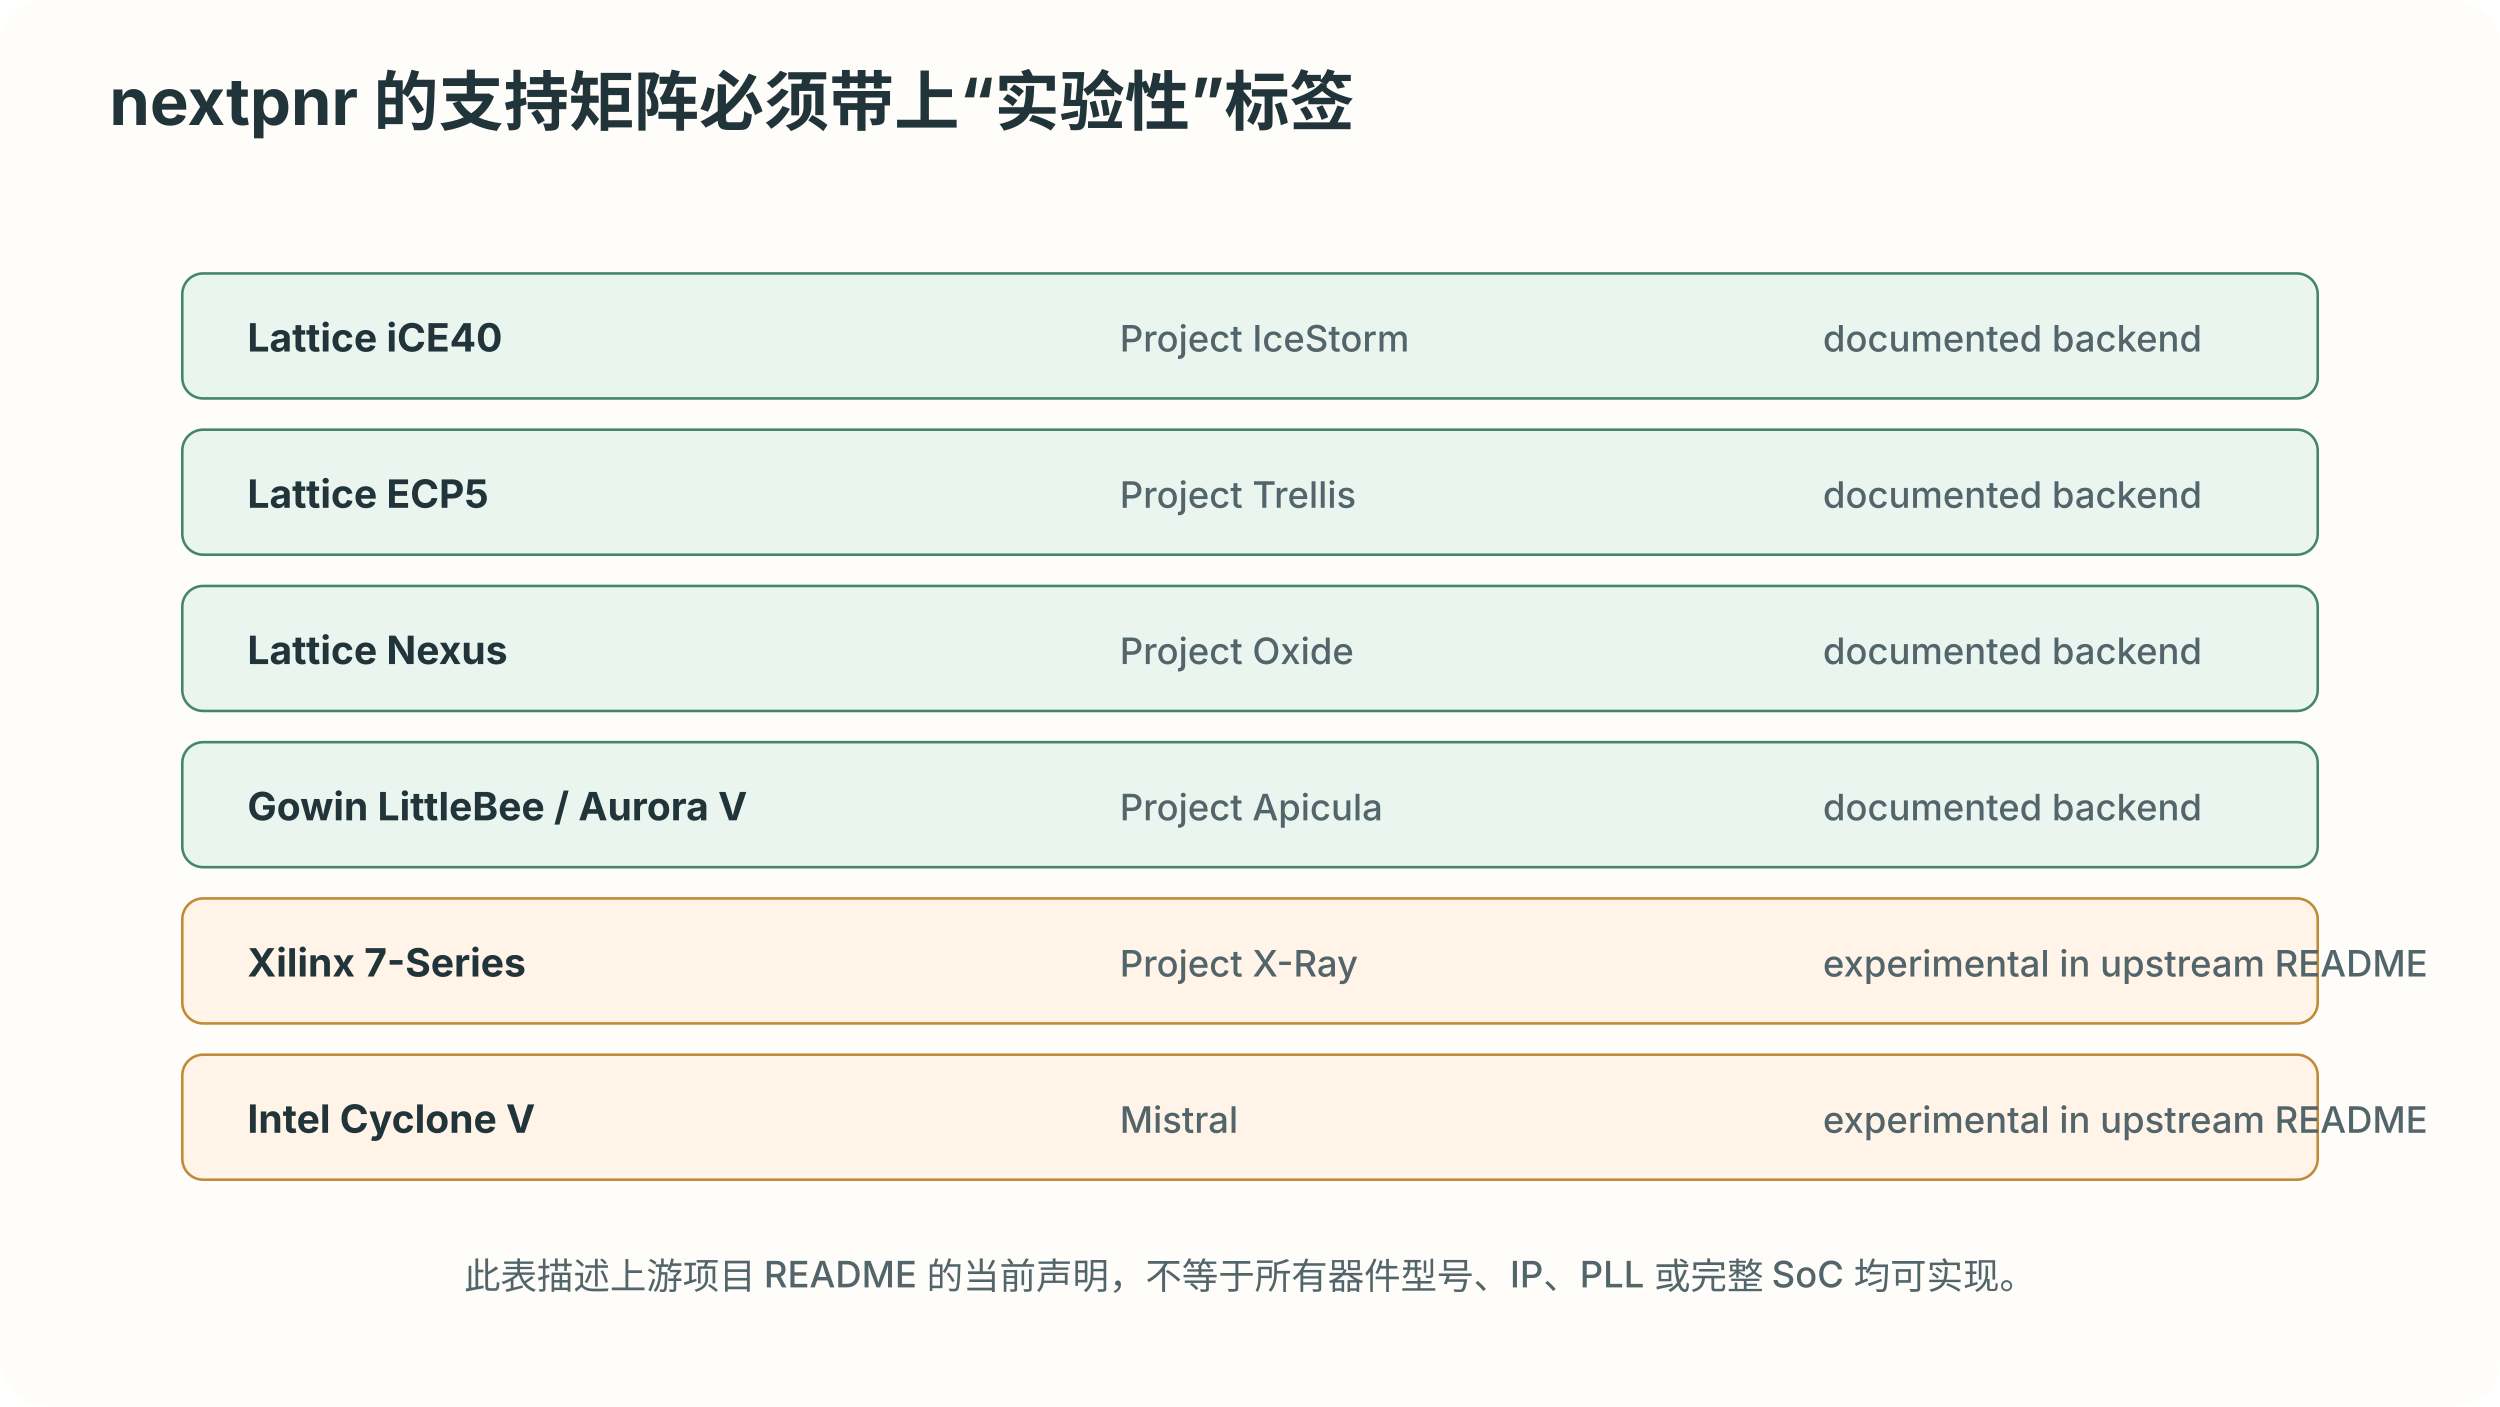
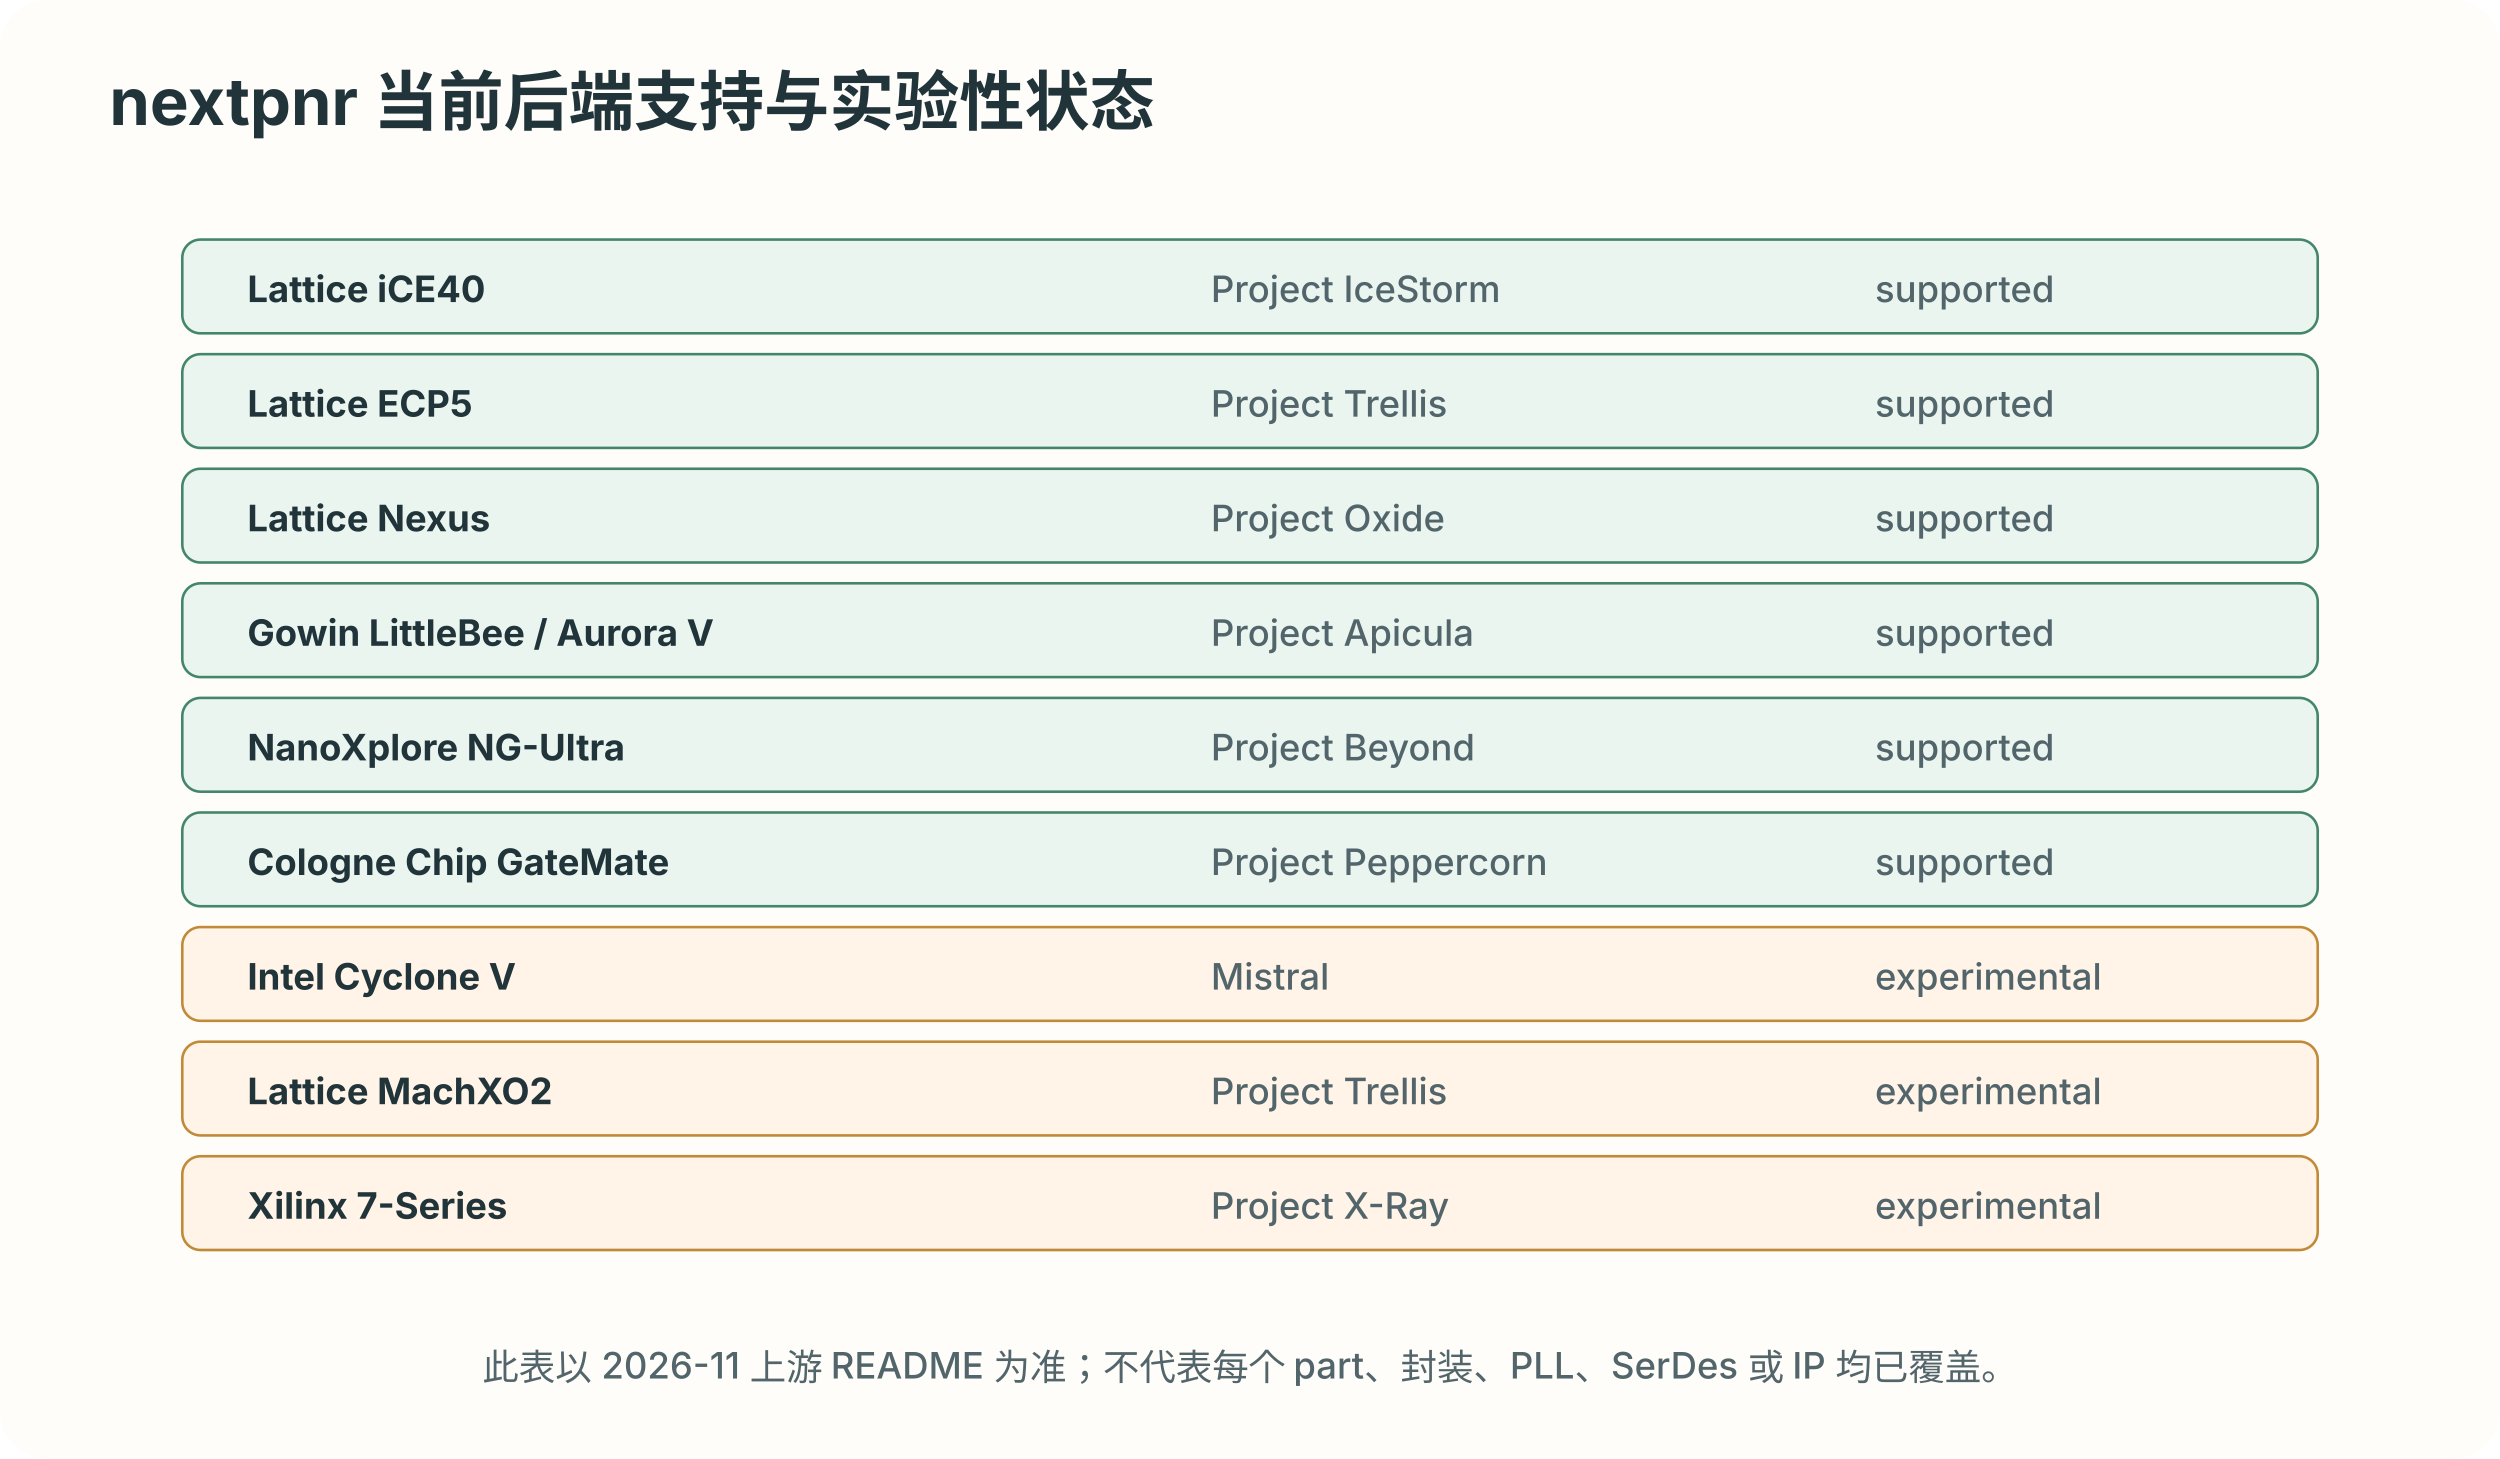
- <svg xmlns="http://www.w3.org/2000/svg" viewBox="0 0 960 540" role="img" aria-labelledby="backendmap-title backendmap-desc">
-   <style>.h{font:700 25px Inter,'Noto Sans SC','Microsoft YaHei',sans-serif;fill:#20343a}.l{font:700 17px Inter,'Noto Sans SC','Microsoft YaHei',sans-serif;fill:#20343a}.s{font:500 14px Inter,'Noto Sans SC','Microsoft YaHei',sans-serif;fill:#52656b}.xs{font:500 12px Inter,'Noto Sans SC','Microsoft YaHei',sans-serif;fill:#52656b}.blue{fill:#eef3fb;stroke:#5378a8}.green{fill:#eaf5f0;stroke:#43866b}.orange{fill:#fff4e7;stroke:#c18a39}.purple{fill:#f3f0fb;stroke:#7b67a7}.line{stroke:#467e7e;stroke-width:3;fill:none}</style>
-   <rect width="960" height="540" rx="18" fill="#fffdf9" />
-   <text x="42" y="48" class="h">nextpnr 的支持矩阵必须带上“实验性”标签</text>
-   <rect x="70" y="105" width="820" height="48" rx="8" class="green" />
-   <text x="95" y="135" class="l" style="font-size:15px">Lattice iCE40</text>
-   <text x="430" y="135" class="s">Project IceStorm</text>
-   <text x="700" y="135" class="s">documented backend</text>
-   <rect x="70" y="165" width="820" height="48" rx="8" class="green" />
-   <text x="95" y="195" class="l" style="font-size:15px">Lattice ECP5</text>
-   <text x="430" y="195" class="s">Project Trellis</text>
-   <text x="700" y="195" class="s">documented backend</text>
-   <rect x="70" y="225" width="820" height="48" rx="8" class="green" />
-   <text x="95" y="255" class="l" style="font-size:15px">Lattice Nexus</text>
-   <text x="430" y="255" class="s">Project Oxide</text>
-   <text x="700" y="255" class="s">documented backend</text>
-   <rect x="70" y="285" width="820" height="48" rx="8" class="green" />
-   <text x="95" y="315" class="l" style="font-size:15px">Gowin LittleBee / Aurora V</text>
-   <text x="430" y="315" class="s">Project Apicula</text>
-   <text x="700" y="315" class="s">documented backend</text>
-   <rect x="70" y="345" width="820" height="48" rx="8" class="orange" />
-   <text x="95" y="375" class="l" style="font-size:15px">Xilinx 7-Series</text>
-   <text x="430" y="375" class="s">Project X-Ray</text>
-   <text x="700" y="375" class="s">experimental in upstream README</text>
-   <rect x="70" y="405" width="820" height="48" rx="8" class="orange" />
-   <text x="95" y="435" class="l" style="font-size:15px">Intel Cyclone V</text>
-   <text x="430" y="435" class="s">Mistral</text>
-   <text x="700" y="435" class="s">experimental in upstream README</text>
-   <text x="480" y="495" text-anchor="middle" class="s">此表描述上游项目 README 的当前声明，不等于所有器件型号、IP、PLL 或完整 SoC 均可实现。</text>
+ <svg xmlns="http://www.w3.org/2000/svg" viewBox="0 0 960 560" role="img" aria-labelledby="backendmap-title backendmap-desc">
+   <style>.h{font:700 25px Inter,'Noto Sans SC','Microsoft YaHei',sans-serif;fill:#20343a}.l{font:700 17px Inter,'Noto Sans SC','Microsoft YaHei',sans-serif;fill:#20343a}.s{font:500 14px Inter,'Noto Sans SC','Microsoft YaHei',sans-serif;fill:#52656b}.xs{font:500 12px Inter,'Noto Sans SC','Microsoft YaHei',sans-serif;fill:#52656b}.green{fill:#eaf5f0;stroke:#43866b}.orange{fill:#fff4e7;stroke:#c18a39}</style>
+   <rect width="960" height="560" rx="18" fill="#fffdf9" />
+   <text x="42" y="48" class="h">nextpnr 当前后端支持与实验性状态</text>
+   <rect x="70" y="92" width="820" height="36" rx="7" class="green" />
+   <text x="95" y="116" class="l" style="font-size:14px">Lattice iCE40</text>
+   <text x="465" y="116" class="s">Project IceStorm</text>
+   <text x="720" y="116" class="s">supported</text>
+   <rect x="70" y="136" width="820" height="36" rx="7" class="green" />
+   <text x="95" y="160" class="l" style="font-size:14px">Lattice ECP5</text>
+   <text x="465" y="160" class="s">Project Trellis</text>
+   <text x="720" y="160" class="s">supported</text>
+   <rect x="70" y="180" width="820" height="36" rx="7" class="green" />
+   <text x="95" y="204" class="l" style="font-size:14px">Lattice Nexus</text>
+   <text x="465" y="204" class="s">Project Oxide</text>
+   <text x="720" y="204" class="s">supported</text>
+   <rect x="70" y="224" width="820" height="36" rx="7" class="green" />
+   <text x="95" y="248" class="l" style="font-size:14px">Gowin LittleBee / Aurora V</text>
+   <text x="465" y="248" class="s">Project Apicula</text>
+   <text x="720" y="248" class="s">supported</text>
+   <rect x="70" y="268" width="820" height="36" rx="7" class="green" />
+   <text x="95" y="292" class="l" style="font-size:14px">NanoXplore NG-Ultra</text>
+   <text x="465" y="292" class="s">Project Beyond</text>
+   <text x="720" y="292" class="s">supported</text>
+   <rect x="70" y="312" width="820" height="36" rx="7" class="green" />
+   <text x="95" y="336" class="l" style="font-size:14px">Cologne Chip GateMate</text>
+   <text x="465" y="336" class="s">Project Peppercorn</text>
+   <text x="720" y="336" class="s">supported</text>
+   <rect x="70" y="356" width="820" height="36" rx="7" class="orange" />
+   <text x="95" y="380" class="l" style="font-size:14px">Intel Cyclone V</text>
+   <text x="465" y="380" class="s">Mistral</text>
+   <text x="720" y="380" class="s">experimental</text>
+   <rect x="70" y="400" width="820" height="36" rx="7" class="orange" />
+   <text x="95" y="424" class="l" style="font-size:14px">Lattice MachXO2</text>
+   <text x="465" y="424" class="s">Project Trellis</text>
+   <text x="720" y="424" class="s">experimental</text>
+   <rect x="70" y="444" width="820" height="36" rx="7" class="orange" />
+   <text x="95" y="468" class="l" style="font-size:14px">Xilinx 7-Series</text>
+   <text x="465" y="468" class="s">Project X-Ray</text>
+   <text x="720" y="468" class="s">experimental</text>
+   <text x="480" y="530" text-anchor="middle" class="s">此表以 2026-11 上游 README 为准；不代表每个 part、封装、PLL、SerDes 或 IP 均已覆盖。</text>
</svg>
